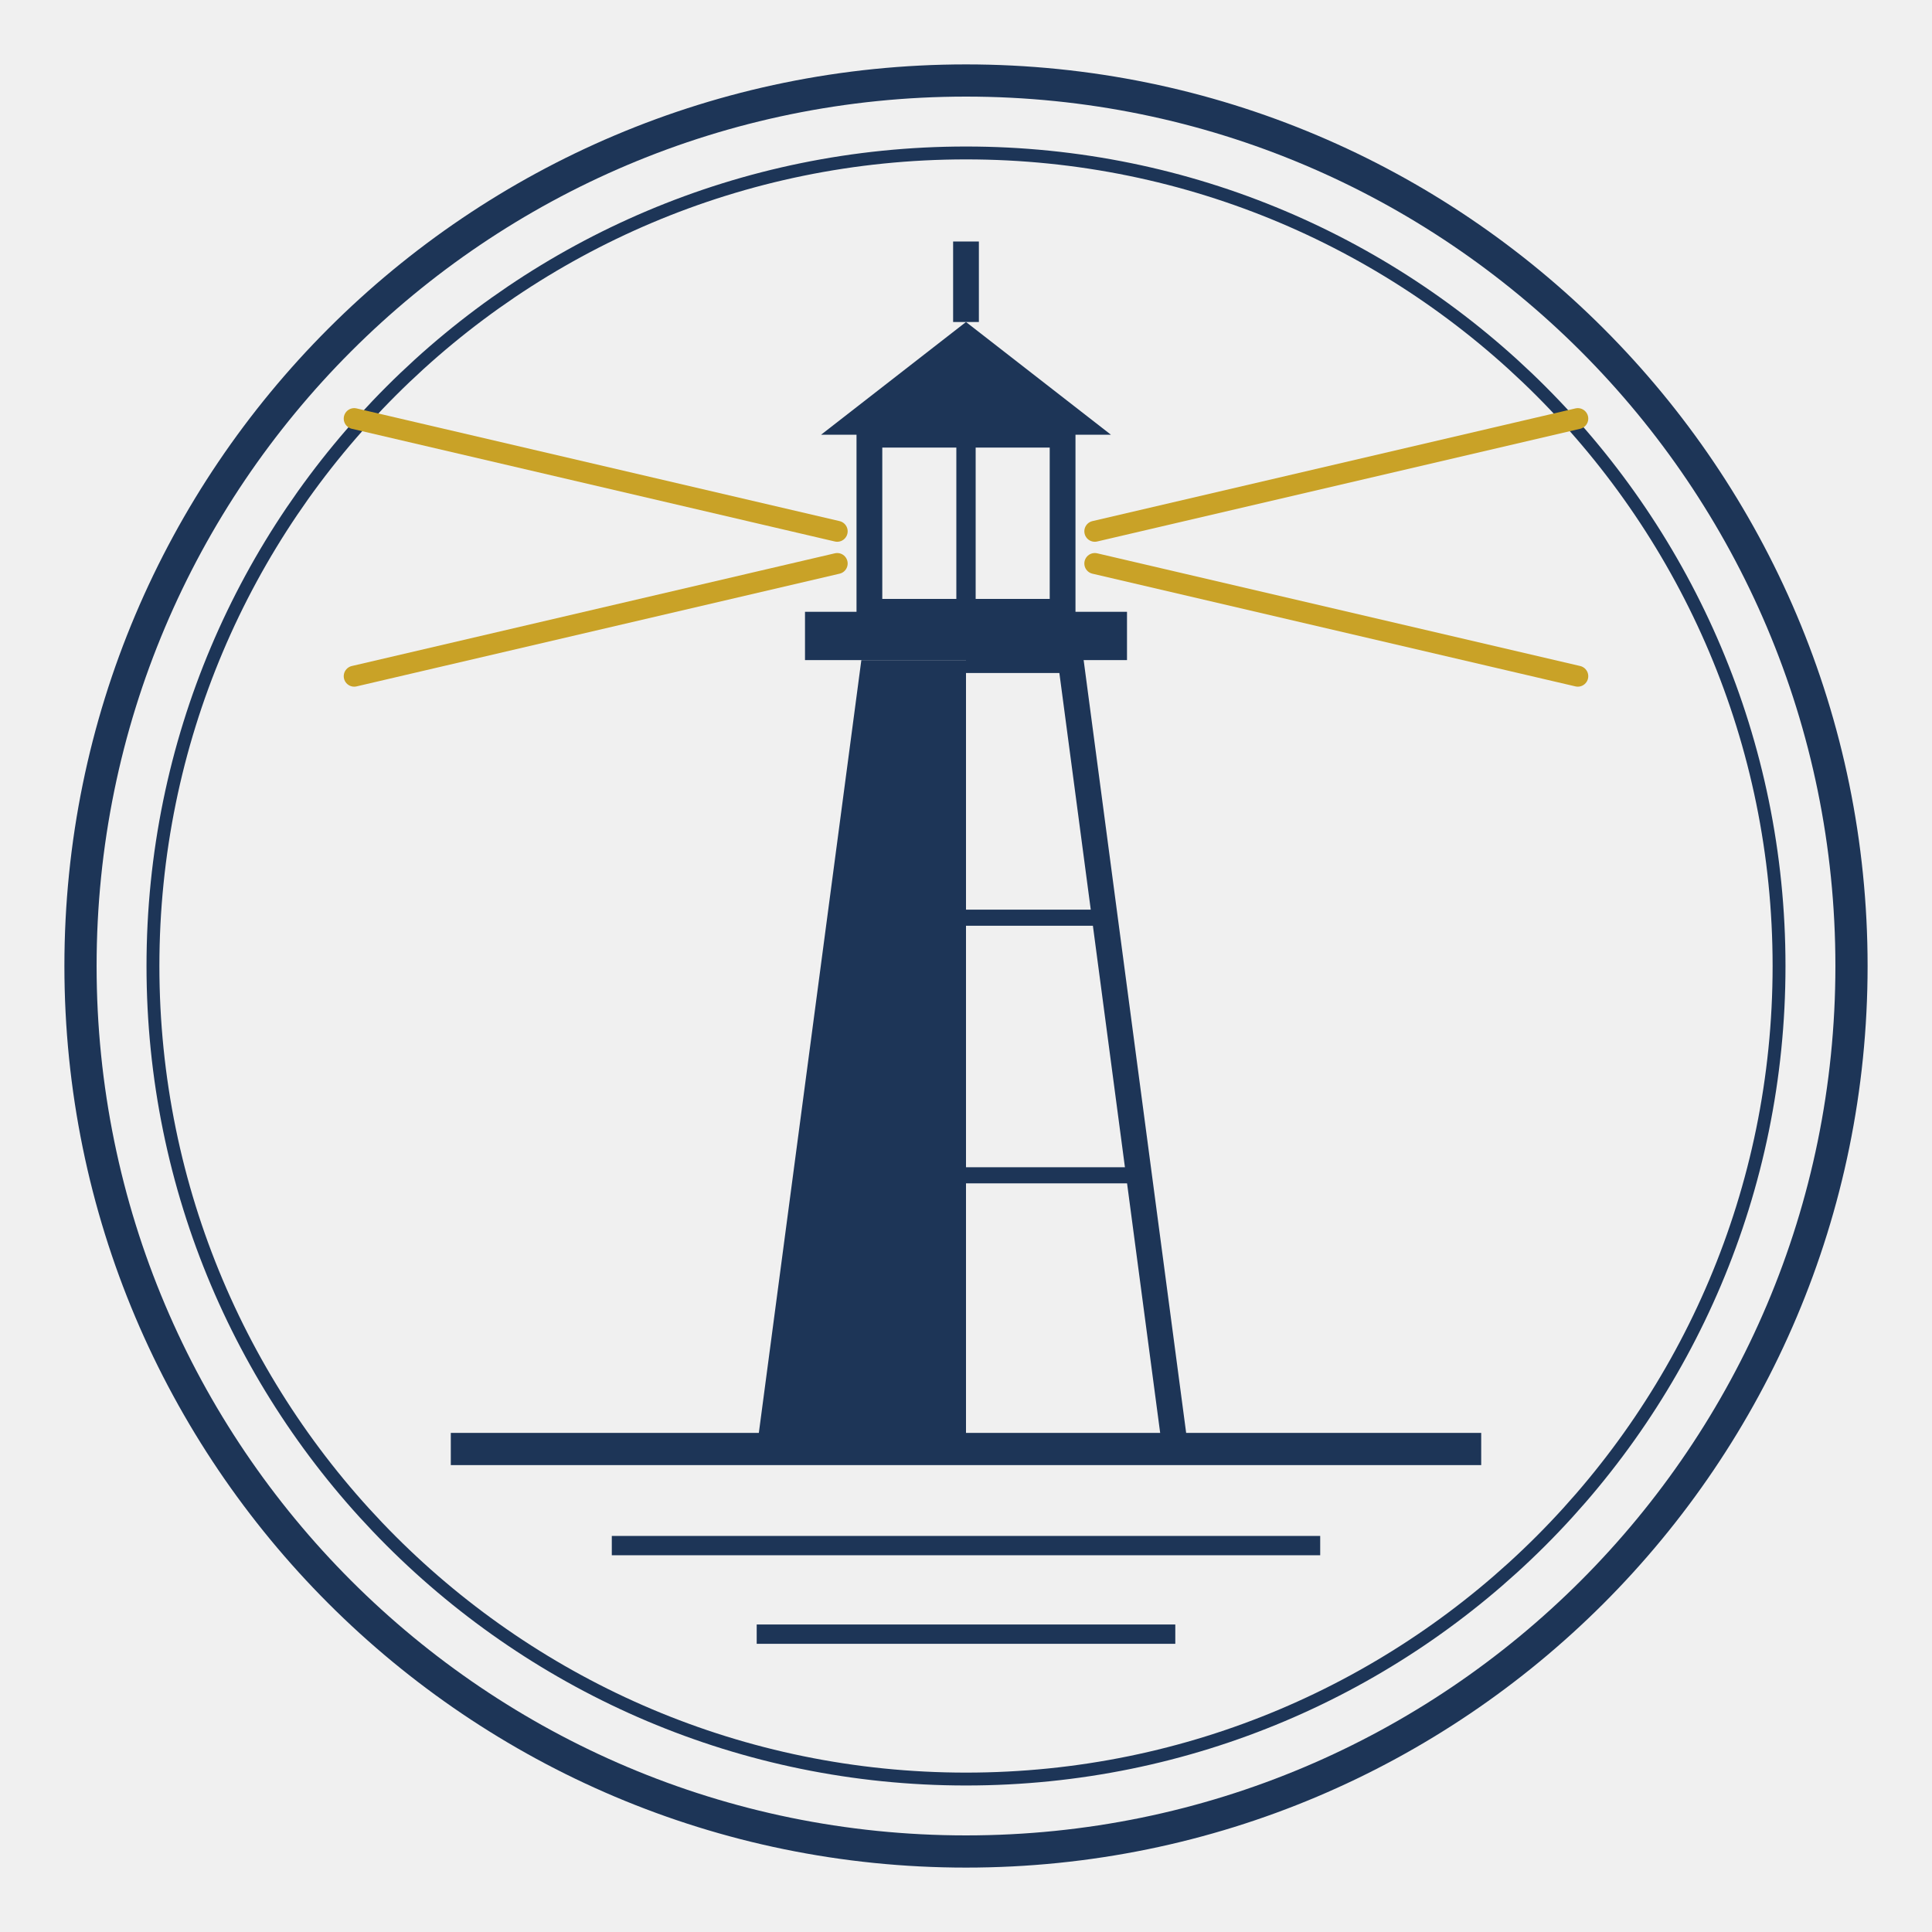
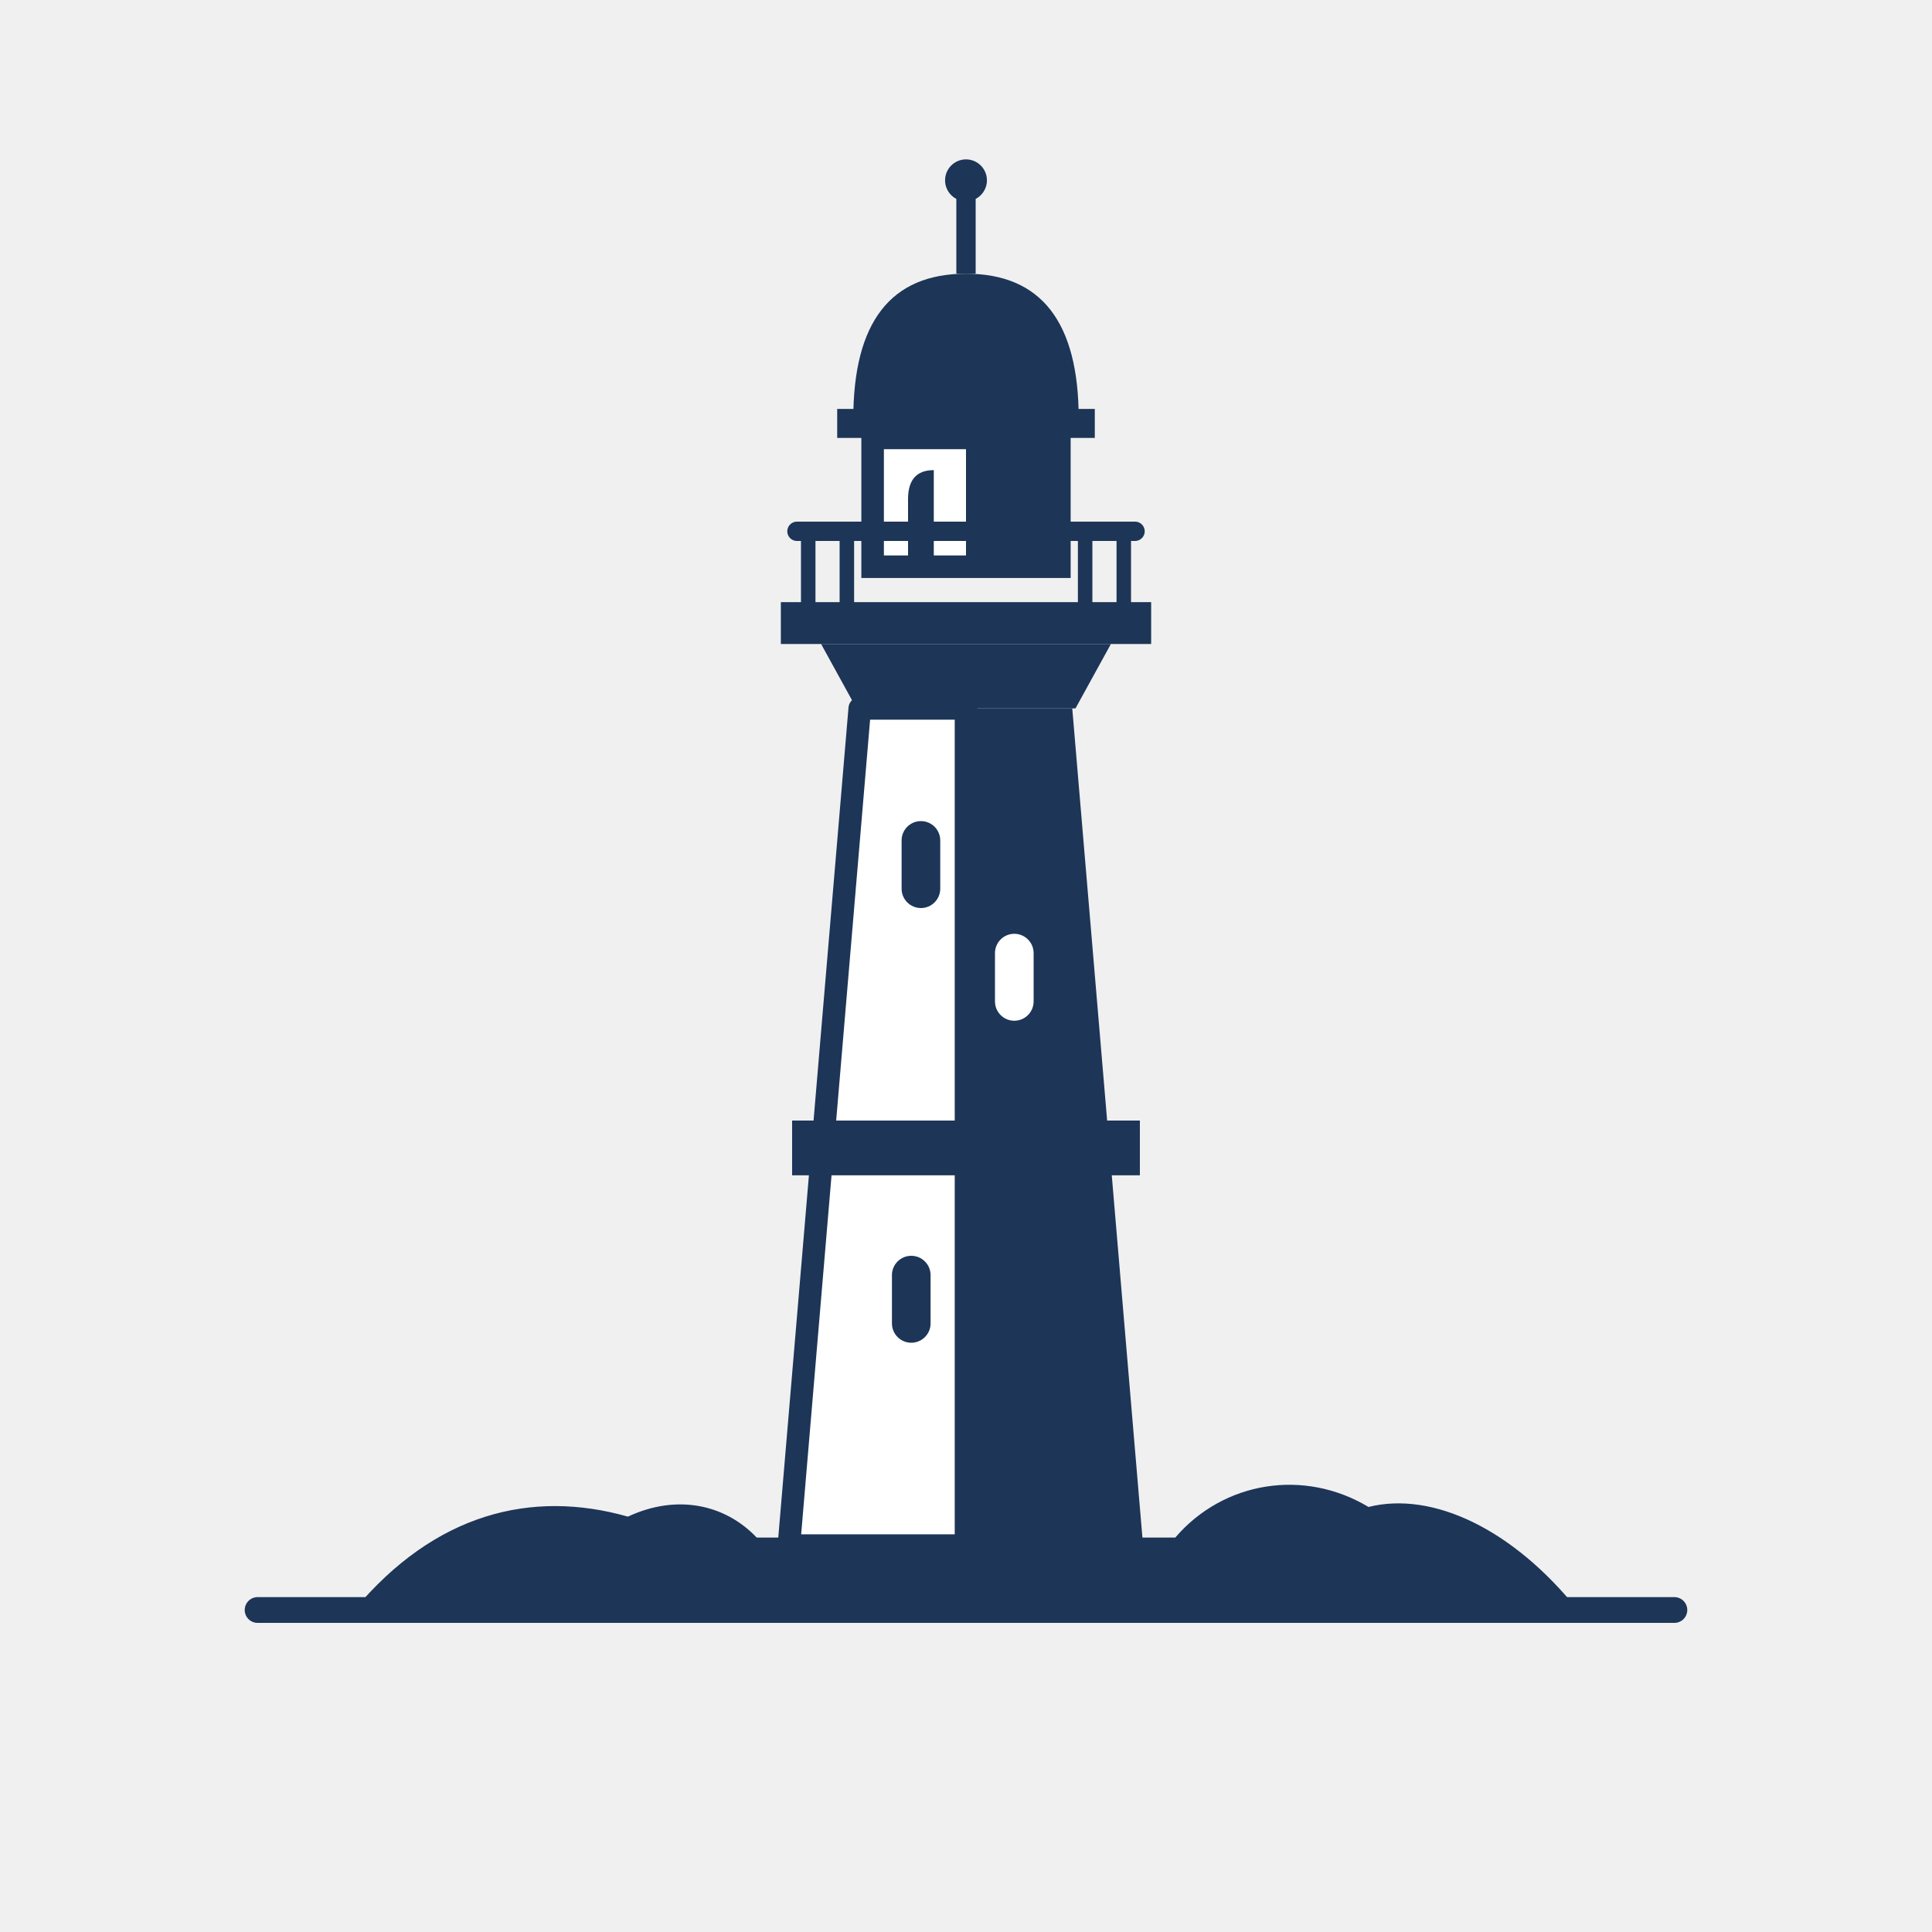
<svg xmlns="http://www.w3.org/2000/svg" viewBox="0 0 120 120" role="img" aria-label="Studio 2918 lighthouse">
-   <g fill="none" stroke="#1d3557" stroke-linecap="square" stroke-linejoin="miter">
-     <circle cx="60" cy="60" r="55" stroke-width="2" />
-     <circle cx="60" cy="60" r="50.5" stroke-width=".8" />
+   <g fill="#1d3557">
+     <circle cx="60" cy="11.2" r="1.3" />
+     <rect x="59.4" y="12" width="1.2" height="5" />
+     <path d="M53 26 Q53 17 60 17 Q67 17 67 26 Z" />
+     <rect x="52" y="25.4" width="16" height="1.8" />
  </g>
-   <g stroke="#c9a227" stroke-width="1.3" stroke-linecap="round">
-     <line x1="68" y1="33" x2="98" y2="26" />
-     <line x1="68" y1="35" x2="98" y2="42" />
-     <line x1="52" y1="33" x2="22" y2="26" />
-     <line x1="52" y1="35" x2="22" y2="42" />
+   <rect x="54.2" y="27.2" width="11.6" height="8" fill="#ffffff" stroke="#1d3557" stroke-width="1.4" />
+   <rect x="60" y="27.2" width="5.8" height="8" fill="#1d3557" />
+   <path d="M56.4 35.2 L56.4 31 Q56.4 29.2 58 29.2 L58 35.2 Z" fill="#1d3557" />
+   <g stroke="#1d3557" stroke-linecap="round">
+     <line x1="49.5" y1="33" x2="70.5" y2="33" stroke-width="1.2" />
+     <g stroke-width=".9">
+       <line x1="50.2" y1="33" x2="50.2" y2="37.6" />
+       <line x1="52.6" y1="33" x2="52.6" y2="37.6" />
+       <line x1="67.4" y1="33" x2="67.4" y2="37.6" />
+       <line x1="69.8" y1="33" x2="69.8" y2="37.6" />
+     </g>
  </g>
-   <line x1="60" y1="15" x2="60" y2="20" stroke="#1d3557" stroke-width="1.6" />
-   <path d="M51 27 L60 20 L69 27 Z" fill="#1d3557" />
-   <rect x="54" y="27" width="12" height="11" fill="none" stroke="#1d3557" stroke-width="1.6" />
-   <line x1="60" y1="27" x2="60" y2="38" stroke="#1d3557" stroke-width="1.2" />
-   <rect x="50" y="38" width="20" height="3" fill="#1d3557" />
-   <path d="M53.5 41 L60 41 L60 90 L47 90 Z" fill="#1d3557" />
-   <path d="M60 41 L66.5 41 L73 90 L60 90" fill="none" stroke="#1d3557" stroke-width="1.6" />
-   <g stroke="#1d3557" stroke-width="1">
-     <line x1="60" y1="57" x2="68.6" y2="57" />
-     <line x1="60" y1="73" x2="70.8" y2="73" />
+   <g fill="#1d3557">
+     <rect x="48.5" y="37.4" width="23" height="2.6" />
+     <path d="M51 40 L69 40 L66.8 44 L53.2 44 Z" />
  </g>
-   <line x1="28" y1="90" x2="92" y2="90" stroke="#1d3557" stroke-width="2" />
-   <line x1="38" y1="96" x2="82" y2="96" stroke="#1d3557" stroke-width="1.2" />
-   <line x1="47" y1="101.5" x2="73" y2="101.5" stroke="#1d3557" stroke-width="1.2" />
+   <path d="M53.4 44 L60 44 L60 96 L49 96 Z" fill="#ffffff" stroke="#1d3557" stroke-width="1.4" stroke-linejoin="round" />
+   <path d="M60 44 L66.6 44 L71 96 L60 96 Z" fill="#1d3557" />
+   <rect x="56" y="51" width="2.4" height="5.4" rx="1.2" fill="#1d3557" />
+   <rect x="61.8" y="58" width="2.4" height="5.4" rx="1.2" fill="#ffffff" />
+   <rect x="55.4" y="78" width="2.4" height="5.4" rx="1.2" fill="#1d3557" />
+   <rect x="49.2" y="69.6" width="21.6" height="3.4" fill="#1d3557" />
+   <path d="M22 100 C27 94 33 92.5 39 94.2 C42 92.8 45 93.4 47 95.5 L73 95.5 C76 92 81 91.2 85 93.6 C89 92.6 94 95 98 100 Z" fill="#1d3557" />
+   <line x1="16" y1="100" x2="104" y2="100" stroke="#1d3557" stroke-width="1.6" stroke-linecap="round" />
</svg>
